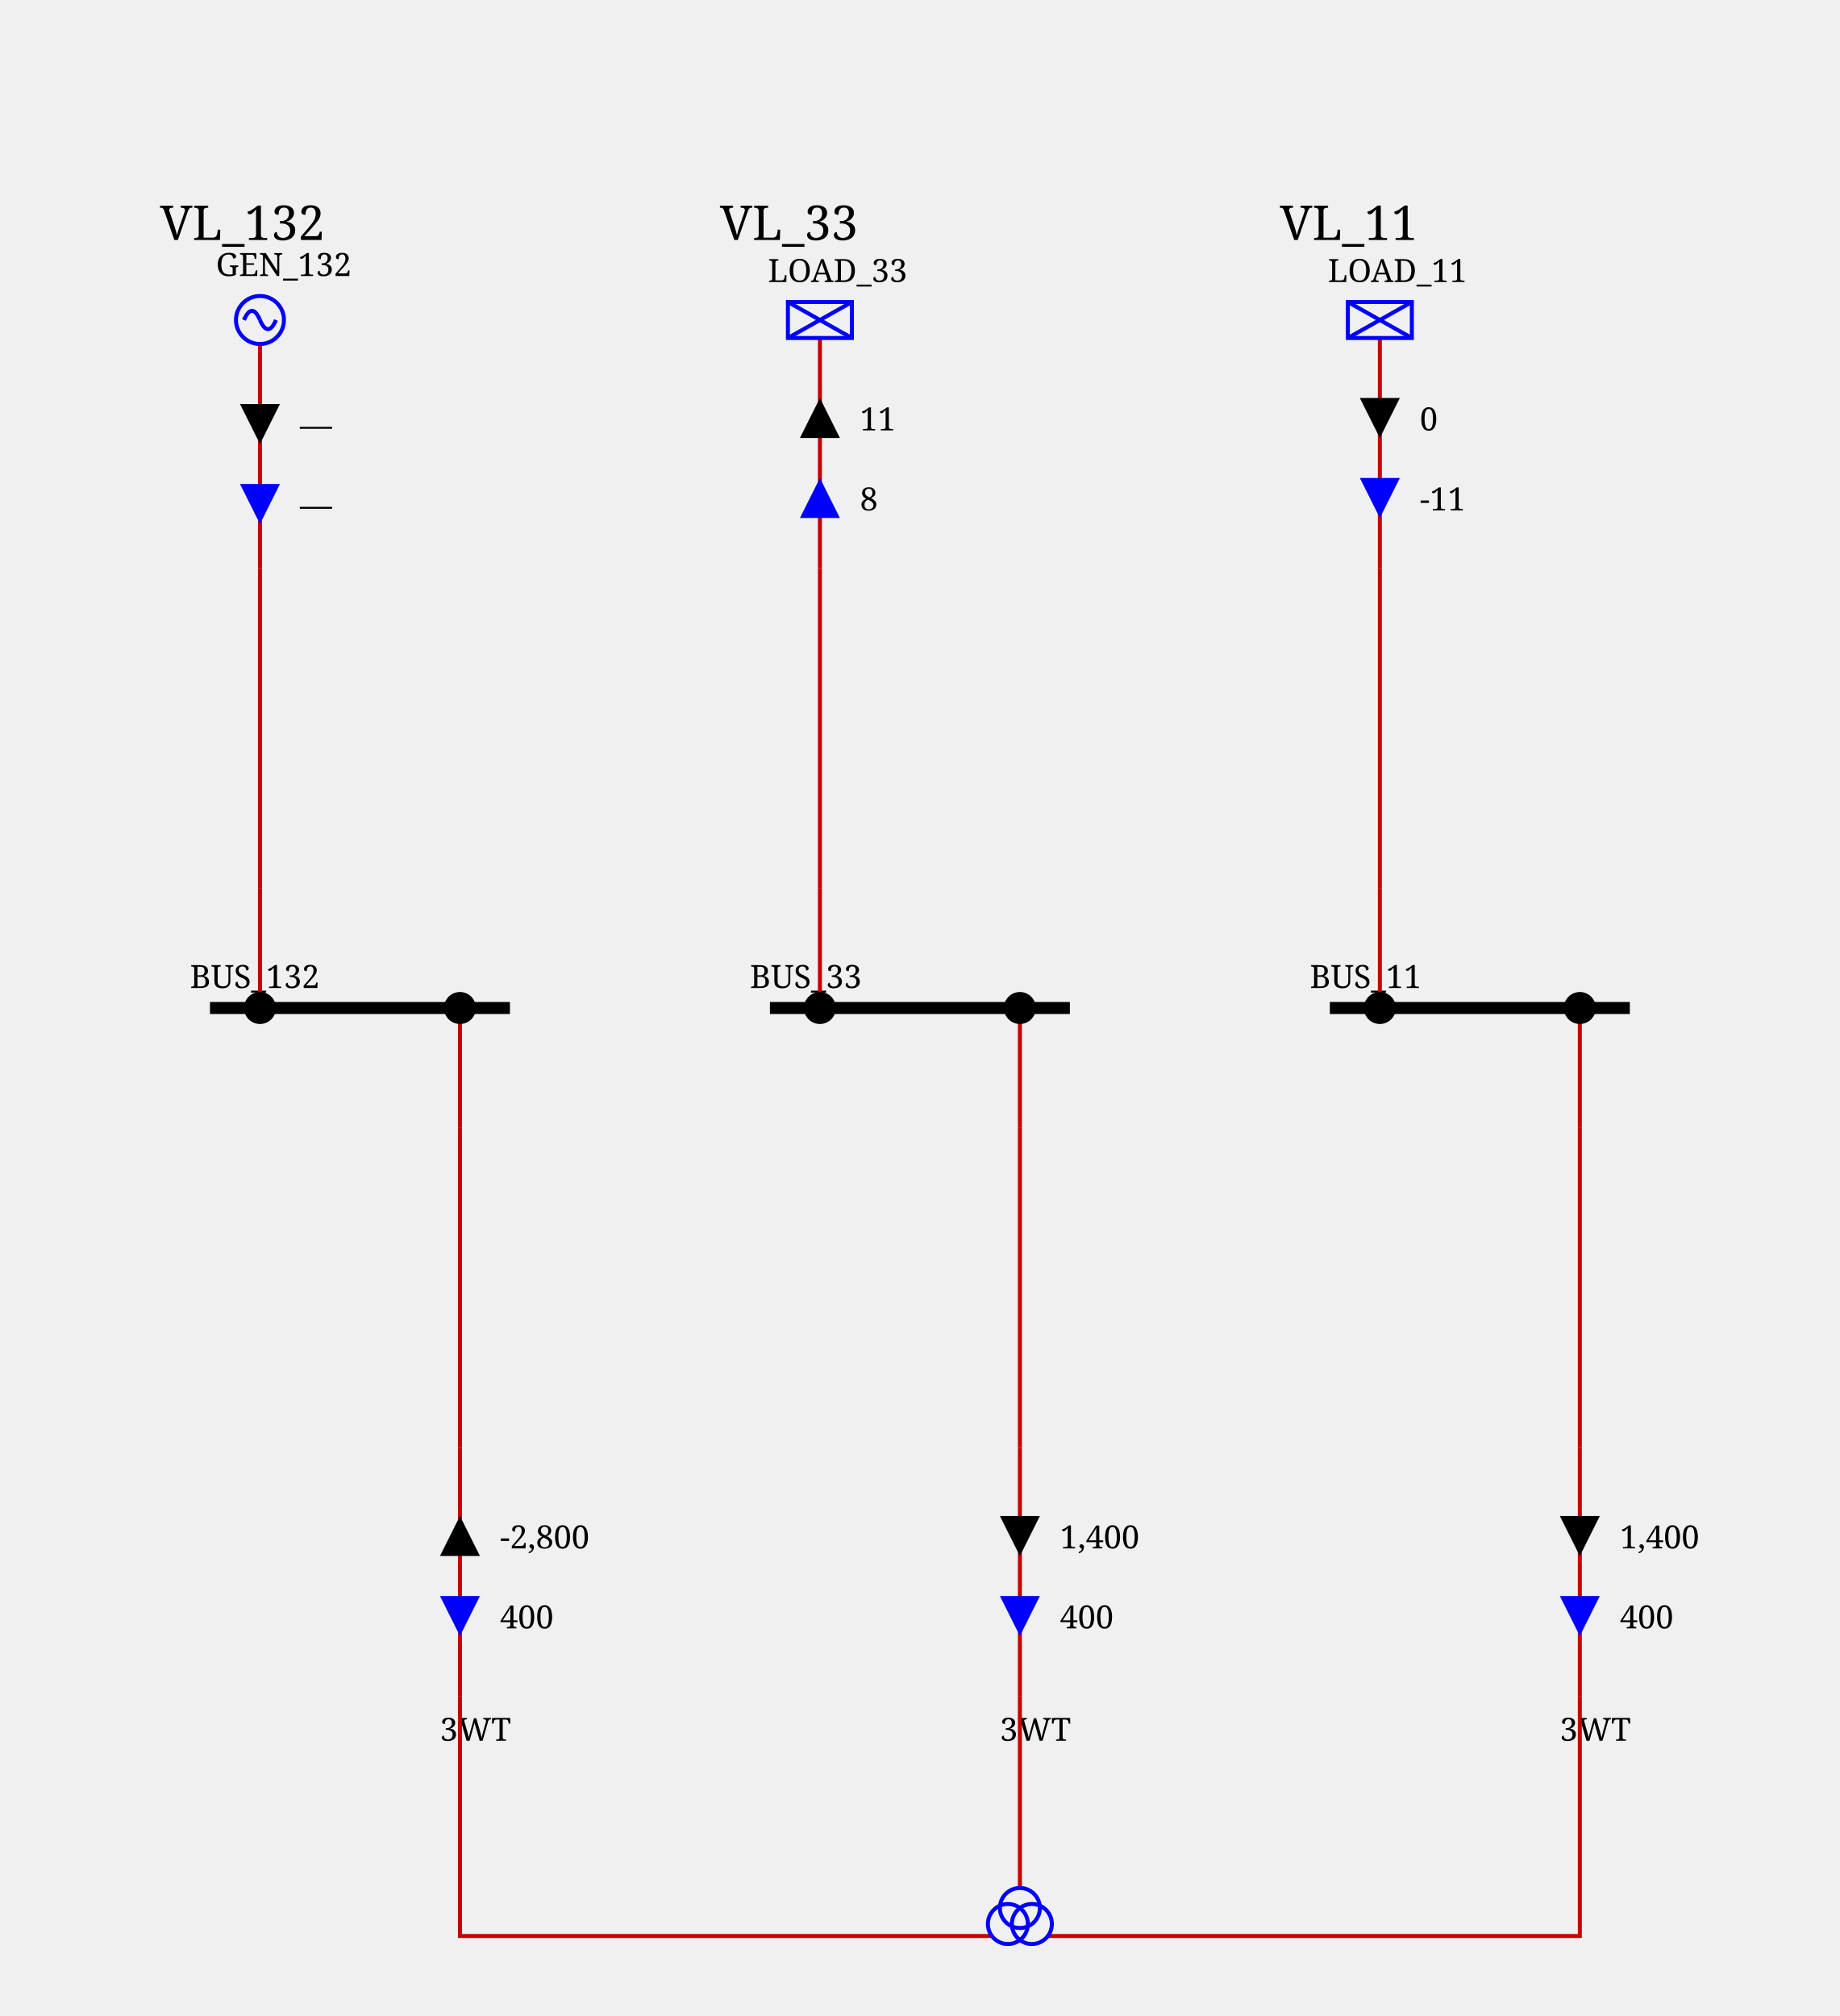
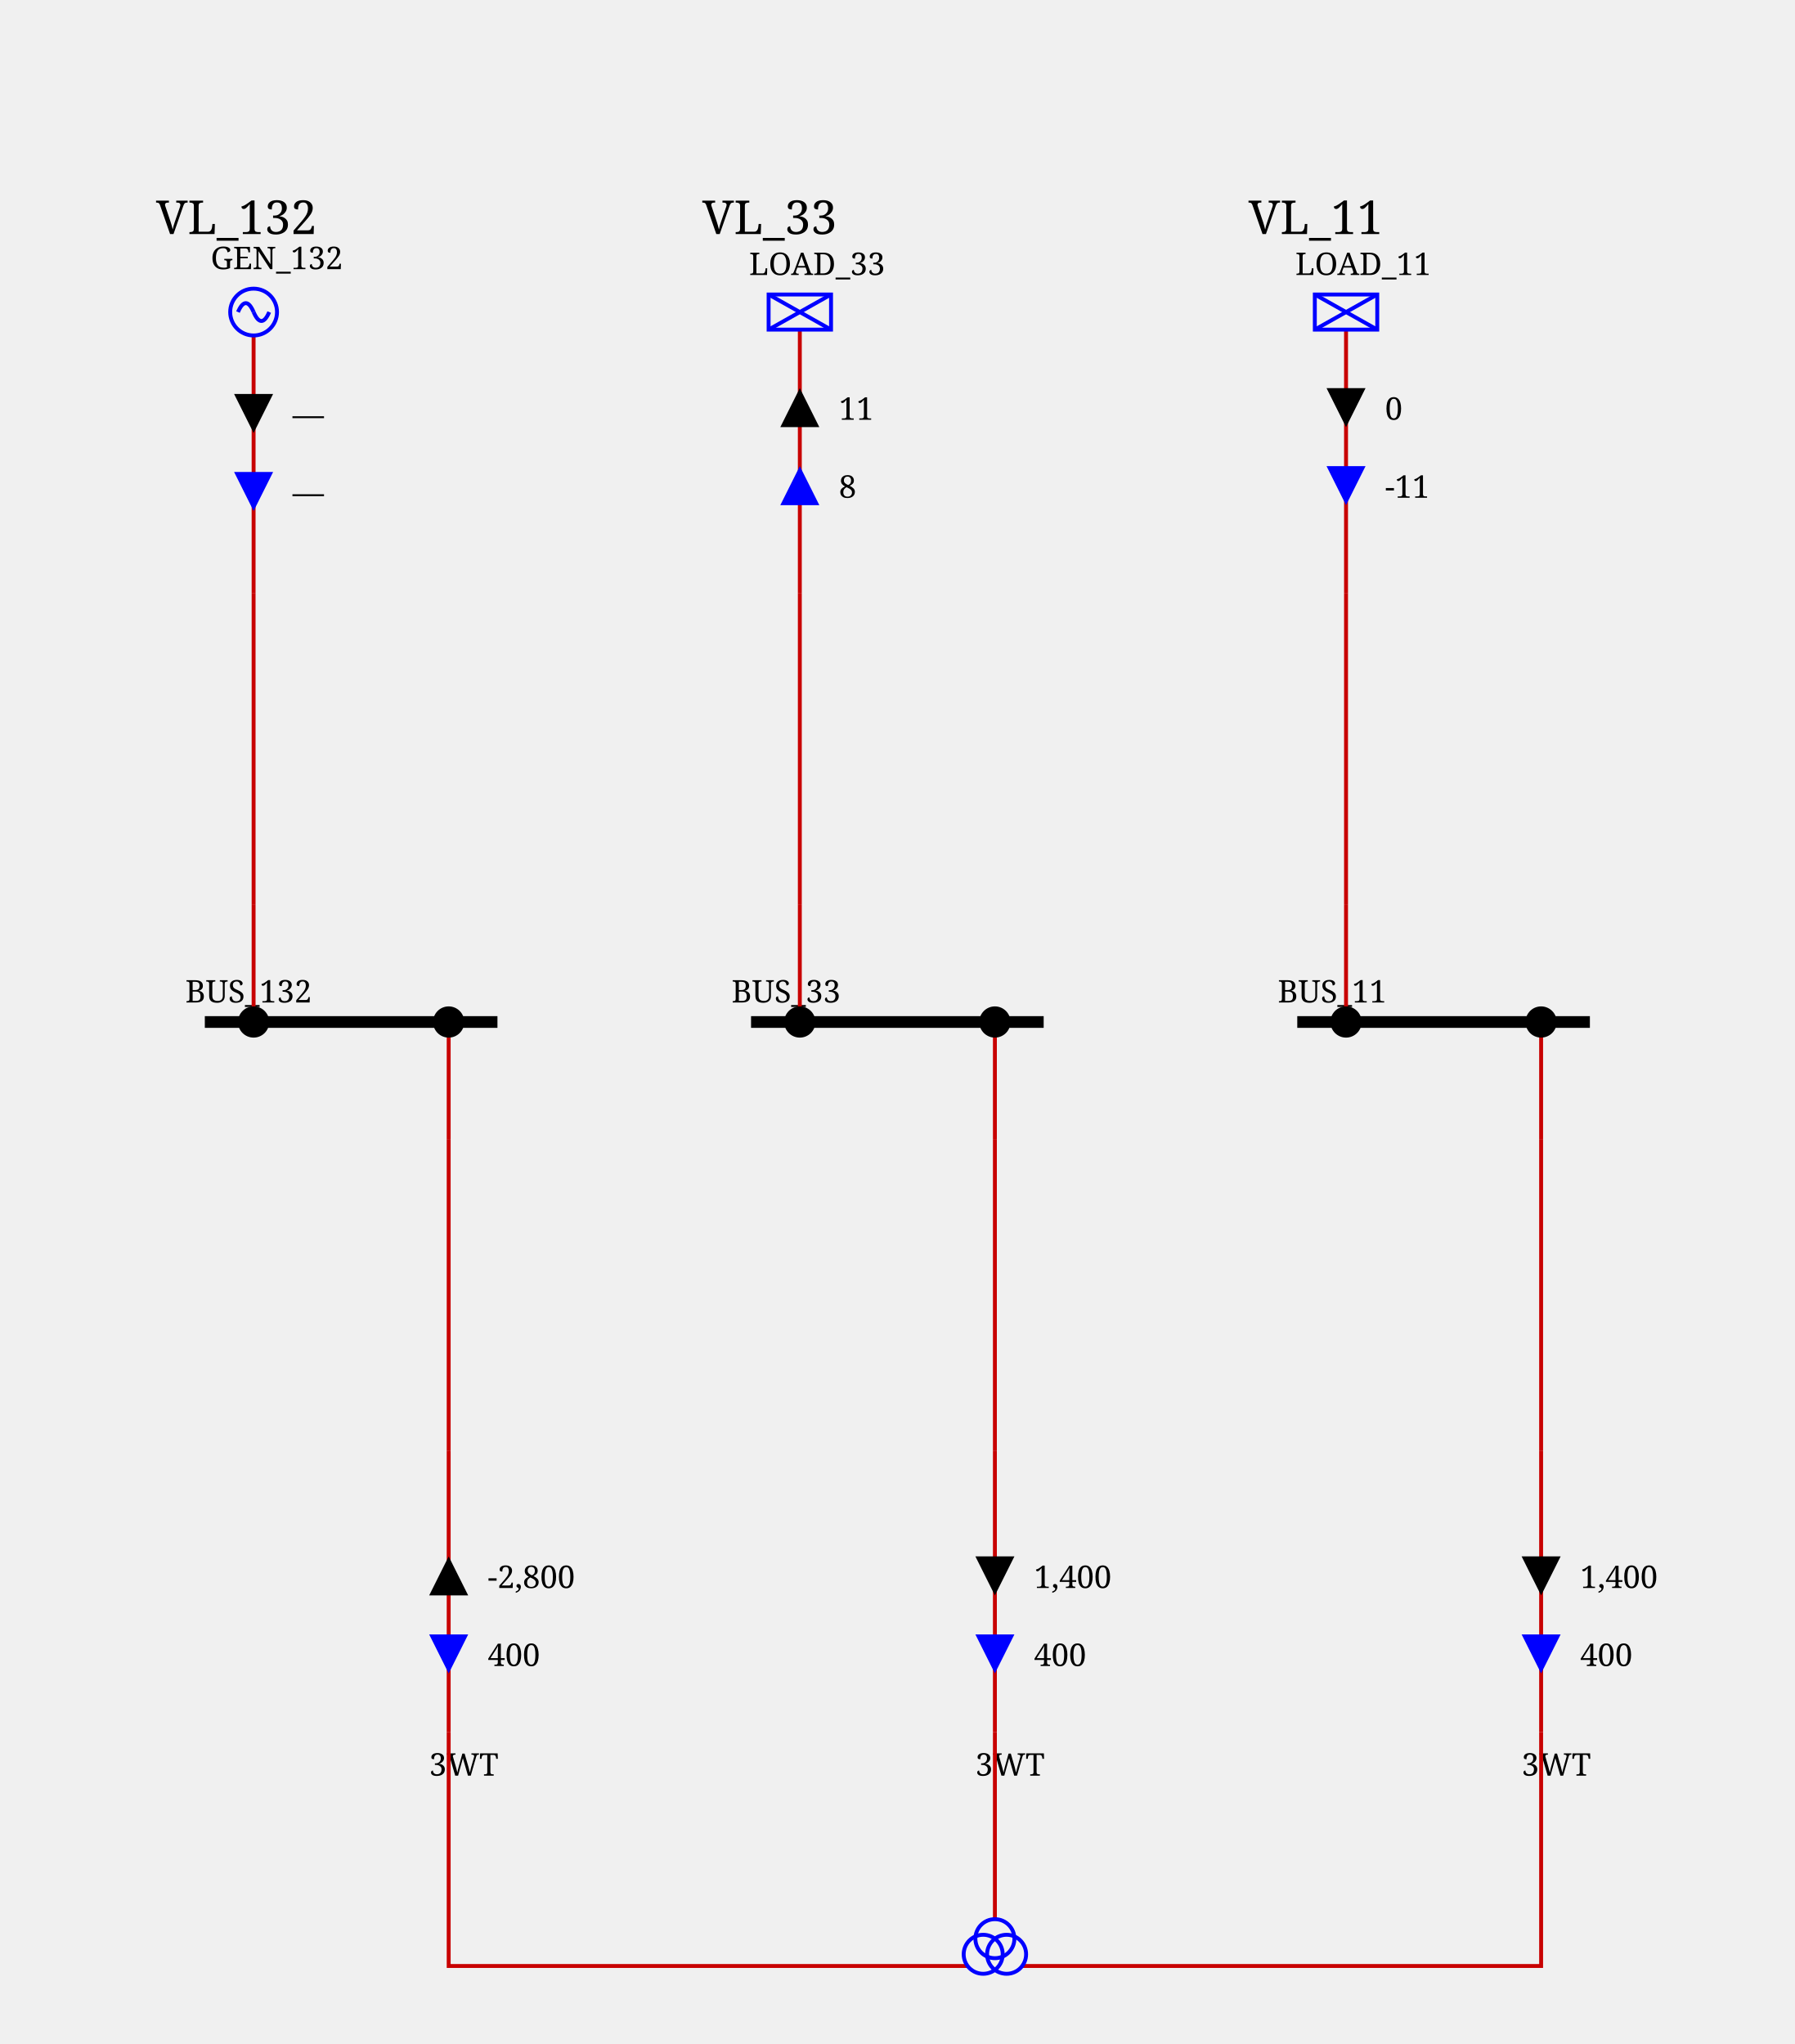
- <svg xmlns="http://www.w3.org/2000/svg" height="504.0" viewBox="0 0 460.0 504.0" width="460.0">
+ <svg xmlns="http://www.w3.org/2000/svg" height="524.0" viewBox="0 0 460.0 524.0" width="460.0">
  <style>/* ----------------------------------------------------------------------- */
/* File: tautologies.css ------------------------------------------------- */
.sld-out .sld-arrow-in {visibility: hidden}
.sld-in .sld-arrow-out {visibility: hidden}
.sld-closed .sld-sw-open {visibility: hidden}
.sld-open .sld-sw-closed {visibility: hidden}
.sld-hidden-node {visibility: hidden}
.sld-top-feeder .sld-label {dominant-baseline: auto}
.sld-bottom-feeder .sld-label {dominant-baseline: hanging}
.sld-active-power .sld-label {dominant-baseline: mathematical}
.sld-reactive-power .sld-label {dominant-baseline: mathematical}
.sld-current .sld-label {dominant-baseline: mathematical}
+ .sld-percentage-permanent-limit .sld-label {dominant-baseline: mathematical}
/* ----------------------------------------------------------------------- */
/* File: topologicalBaseVoltages.css ------------------------------------- */
.sld-disconnected {--sld-vl-color: #808080}
.sld-vl300to500.sld-bus-0 {--sld-vl-color: #FF0000}
.sld-vl300to500.sld-bus-1 {--sld-vl-color: #7F6C00}
.sld-vl300to500.sld-bus-2 {--sld-vl-color: #F6B2FF}
.sld-vl300to500.sld-bus-3 {--sld-vl-color: #996700}
.sld-vl300to500.sld-bus-4 {--sld-vl-color: #FF85EB}
.sld-vl300to500.sld-bus-5 {--sld-vl-color: #B25B00}
.sld-vl300to500.sld-bus-6 {--sld-vl-color: #FF59B5}
.sld-vl300to500.sld-bus-7 {--sld-vl-color: #CC4400}
.sld-vl300to500.sld-bus-8 {--sld-vl-color: #FF2C67}
.sld-vl300to500.sld-bus-9 {--sld-vl-color: #E52600}
.sld-vl180to300.sld-bus-0 {--sld-vl-color: #218B21}
.sld-vl180to300.sld-bus-1 {--sld-vl-color: #0D4940}
.sld-vl180to300.sld-bus-2 {--sld-vl-color: #DFDAB9}
.sld-vl180to300.sld-bus-3 {--sld-vl-color: #105640}
.sld-vl180to300.sld-bus-4 {--sld-vl-color: #C2CB92}
.sld-vl180to300.sld-bus-5 {--sld-vl-color: #14643C}
.sld-vl180to300.sld-bus-6 {--sld-vl-color: #95B66B}
.sld-vl180to300.sld-bus-7 {--sld-vl-color: #187036}
.sld-vl180to300.sld-bus-8 {--sld-vl-color: #5FA046}
.sld-vl180to300.sld-bus-9 {--sld-vl-color: #1C7E2D}
.sld-vl120to180.sld-bus-0 {--sld-vl-color: #00AFAE}
.sld-vl120to180.sld-bus-1 {--sld-vl-color: #000D58}
.sld-vl120to180.sld-bus-2 {--sld-vl-color: #B8E7B2}
.sld-vl120to180.sld-bus-3 {--sld-vl-color: #002169}
.sld-vl120to180.sld-bus-4 {--sld-vl-color: #85D993}
.sld-vl120to180.sld-bus-5 {--sld-vl-color: #003C7B}
.sld-vl120to180.sld-bus-6 {--sld-vl-color: #59CB8B}
.sld-vl120to180.sld-bus-7 {--sld-vl-color: #005C8C}
.sld-vl120to180.sld-bus-8 {--sld-vl-color: #2CBD94}
.sld-vl120to180.sld-bus-9 {--sld-vl-color: #00839E}
.sld-vl70to120.sld-bus-0 {--sld-vl-color: #CC5500}
.sld-vl70to120.sld-bus-1 {--sld-vl-color: #4A6600}
.sld-vl70to120.sld-bus-2 {--sld-vl-color: #EFB2DD}
.sld-vl70to120.sld-bus-3 {--sld-vl-color: #6E7A00}
.sld-vl70to120.sld-bus-4 {--sld-vl-color: #E685AE}
.sld-vl70to120.sld-bus-5 {--sld-vl-color: #8E8400}
.sld-vl70to120.sld-bus-6 {--sld-vl-color: #DD596B}
.sld-vl70to120.sld-bus-7 {--sld-vl-color: #A37B00}
.sld-vl70to120.sld-bus-8 {--sld-vl-color: #D4432C}
.sld-vl70to120.sld-bus-9 {--sld-vl-color: #B76B00}
.sld-vl50to70.sld-bus-0 {--sld-vl-color: #A020EF}
.sld-vl50to70.sld-bus-1 {--sld-vl-color: #7F0848}
.sld-vl50to70.sld-bus-2 {--sld-vl-color: #B7DBFE}
.sld-vl50to70.sld-bus-3 {--sld-vl-color: #960C6D}
.sld-vl50to70.sld-bus-4 {--sld-vl-color: #8DA6FE}
.sld-vl50to70.sld-bus-5 {--sld-vl-color: #AD109A}
.sld-vl50to70.sld-bus-6 {--sld-vl-color: #6F66FB}
.sld-vl50to70.sld-bus-7 {--sld-vl-color: #BC14C4}
.sld-vl50to70.sld-bus-8 {--sld-vl-color: #7F42F6}
.sld-vl50to70.sld-bus-9 {--sld-vl-color: #B11AD9}
.sld-vl30to50.sld-bus-0 {--sld-vl-color: #FF8290}
.sld-vl30to50.sld-bus-1 {--sld-vl-color: #7F6F41}
.sld-vl30to50.sld-bus-2 {--sld-vl-color: #F6D9FF}
.sld-vl30to50.sld-bus-3 {--sld-vl-color: #99784E}
.sld-vl30to50.sld-bus-4 {--sld-vl-color: #FFC3FB}
.sld-vl30to50.sld-bus-5 {--sld-vl-color: #B27D5B}
.sld-vl30to50.sld-bus-6 {--sld-vl-color: #FFADE3}
.sld-vl30to50.sld-bus-7 {--sld-vl-color: #CC7E68}
.sld-vl30to50.sld-bus-8 {--sld-vl-color: #FF97BF}
.sld-vl30to50.sld-bus-9 {--sld-vl-color: #E57B75}
.sld-vl0to30.sld-bus-0 {--sld-vl-color: #AAAE27}
.sld-vl0to30.sld-bus-1 {--sld-vl-color: #195B0F}
.sld-vl0to30.sld-bus-2 {--sld-vl-color: #EABABE}
.sld-vl0to30.sld-bus-3 {--sld-vl-color: #2D6C13}
.sld-vl0to30.sld-bus-4 {--sld-vl-color: #DDA193}
.sld-vl0to30.sld-bus-5 {--sld-vl-color: #477D17}
.sld-vl0to30.sld-bus-6 {--sld-vl-color: #CE9A6E}
.sld-vl0to30.sld-bus-7 {--sld-vl-color: #648D1C}
.sld-vl0to30.sld-bus-8 {--sld-vl-color: #BEA04A}
.sld-vl0to30.sld-bus-9 {--sld-vl-color: #869D22}
/* ----------------------------------------------------------------------- */
/* File : highlightLineStates.css ---------------------------------------- */
.sld-wire.sld-feeder-disconnected {stroke: black}
.sld-wire.sld-feeder-connected-disconnected {stroke-dasharray: 3,3}
.sld-wire.sld-feeder-disconnected-connected {stroke: black; stroke-dasharray: 3,3}
.sld-busbar-section.sld-bus-disconnected {stroke-dasharray: 3,3}
/* ----------------------------------------------------------------------- */
/* File : components.css ------------------------------------------------- */
/* Stroke black */
.sld-disconnector {stroke-width: 3; stroke: black; fill: none}
/* Stroke blue */
.sld-breaker {stroke-width: 2; stroke: blue; fill:white}
.sld-load-break-switch {stroke: blue; fill: white}
/* Stroke --sld-vl-color with fallback black */
.sld-bus-connection {fill: var(--sld-vl-color, black)}
.sld-cell-shape-flat .sld-bus-connection {visibility: hidden}
.sld-busbar-section {stroke: var(--sld-vl-color, black); stroke-width: 3; fill: none}
/* Stroke --sld-vl-color with fallback red */
.sld-wire {stroke: var(--sld-vl-color, #c80000); fill: none}
.sld-wire.sld-dangling-line {stroke-width: 2px}
.sld-wire.sld-tie-line {stroke-width: 2px}
/* Stroke --sld-vl-color with fallback blue */
.sld-load {stroke: var(--sld-vl-color, blue); fill: none}
.sld-battery {stroke: var(--sld-vl-color, blue); fill: none}
.sld-generator {stroke: var(--sld-vl-color, blue); fill: none}
.sld-two-wt {stroke: var(--sld-vl-color, blue); fill: none}
.sld-three-wt {stroke: var(--sld-vl-color, blue); fill: none}
.sld-winding {stroke: var(--sld-vl-color, blue); fill: none}
.sld-capacitor {stroke: var(--sld-vl-color, blue); fill: none}
.sld-inductor {stroke: var(--sld-vl-color, blue); fill: none}
.sld-pst {stroke: var(--sld-vl-color, blue); fill: none}
.sld-pst-arrow {stroke: black; fill: none}
.sld-svc {stroke: var(--sld-vl-color, blue); fill: none}
.sld-vsc {stroke: var(--sld-vl-color, blue); font-size: 7.43px; fill: none}
.sld-lcc {stroke: var(--sld-vl-color, blue); font-size: 7.43px; fill: none}
.sld-ground {stroke: var(--sld-vl-color, blue); fill: none}
/* Stroke none &amp; fill: --sld-vl-color */
.sld-node-infos {stroke: none; fill: var(--sld-vl-color, black)}
/* Stroke none &amp; fill: black */
.sld-node {stroke: none; fill: black}
.sld-flash {stroke: none; fill: black}
.sld-lock {stroke: none; fill: black}
.sld-unknown {stroke: none; fill: black}
/* Fonts */
.sld-label {stroke: none; fill: black; font: 8px serif}
.sld-bus-legend-info {font: 10px serif}
.sld-graph-label {font: 12px serif}
/* Specific */
.sld-grid {stroke: #003700; stroke-dasharray: 1,10}
.sld-feeder-info.sld-active-power {fill:black}
.sld-feeder-info.sld-reactive-power {fill:blue}
.sld-feeder-info.sld-current {fill:purple}
.sld-frame {fill: var(--sld-background-color, transparent)}
/* Stroke maroon for fictitious switch */
.sld-breaker.sld-fictitious {stroke: maroon}
.sld-disconnector.sld-fictitious {stroke: maroon}
.sld-load-break-switch.sld-fictitious {stroke: maroon}
.sld-busbar-section.sld-fictitious {stroke: var(--sld-vl-color, #c80000); stroke-width: 1}
/* ground disconnector specific */
.sld-ground-disconnection-attach {stroke: var(--sld-vl-color, #c80000); fill: none}
.sld-open .sld-ground-disconnection-ground {stroke: black; fill: none}
.sld-closed .sld-ground-disconnection-ground {stroke: var(--sld-vl-color, #c80000); fill: none}
.sld-ground-disconnection .sld-sw-open {stroke: black; fill: none}
.sld-ground-disconnection .sld-sw-closed {stroke: black; fill: none}
</style>
  <rect class="sld-frame" height="100%" width="100%" />
  <g>
    <g class="sld-voltage-level" id="idVL_95_132">
      <g id="idLABEL_95_VL_95_VL_95_132">
        <text class="sld-graph-label" x="40.0" y="60.0">VL_132</text>
      </g>
-       <g class="sld-busbar-section sld-vl120to180 sld-bus-0" id="idBUS_95_132" transform="translate(52.5,252.0)">
+       <g class="sld-busbar-section sld-vl120to180 sld-bus-0" id="idBUS_95_132" transform="translate(52.5,262.0)">
        <line x1="0" x2="75.0" y1="0" y2="0" />
        <text class="sld-label" id="idBUS_95_132_95_NW_95_LABEL" x="-5.0" y="-5.0">BUS_132</text>
      </g>
      <g class="sld-extern-cell sld-cell-direction-top" id="idEXTERN_32_0">
        <g class="sld-wire sld-vl120to180 sld-bus-0" id="_95_VL_95_132_95_BUSCO_95_BUS_95_132_95_GEN_95_132_95_INTERNAL_95_VL_95_132_95_BUSCO_95_BUS_95_132_95_GEN_95_132_45_GEN_95_132">
-           <polyline points="65.0,252.0,65.0,222.0" />
+           <polyline points="65.0,262.0,65.0,232.0" />
        </g>
        <g class="sld-wire sld-vl120to180 sld-bus-0" id="_95_VL_95_132_95_INTERNAL_95_VL_95_132_95_BUSCO_95_BUS_95_132_95_GEN_95_132_45_GEN_95_132_95_INTERNAL_95_VL_95_132_95_GEN_95_132">
-           <polyline points="65.0,222.0,65.0,142.0" />
+           <polyline points="65.0,232.0,65.0,152.0" />
        </g>
        <g class="sld-wire sld-vl120to180 sld-bus-0" id="_95_VL_95_132_95_INTERNAL_95_VL_95_132_95_GEN_95_132_95_GEN_95_132">
-           <polyline points="65.0,142.0,65.0,86.0" />
+           <polyline points="65.0,152.0,65.0,86.0" />
        </g>
        <g class="sld-feeder-info sld-in sld-active-power" id="idGEN_95_132_95_ARROW_95_ACTIVE" transform="translate(60.0,101.0)">
          <polygon class="sld-arrow-out" points="5,0 10,10 0,10" />
          <polygon class="sld-arrow-in" points="0,0 10,0 5,10" />
          <text class="sld-label" x="15.0" y="5.0">—</text>
        </g>
        <g class="sld-feeder-info sld-in sld-reactive-power" id="idGEN_95_132_95_ARROW_95_REACTIVE" transform="translate(60.0,121.0)">
          <polygon class="sld-arrow-out" points="5,0 10,10 0,10" />
          <polygon class="sld-arrow-in" points="0,0 10,0 5,10" />
          <text class="sld-label" x="15.0" y="5.0">—</text>
        </g>
-         <g class="sld-bus-connection sld-fictitious sld-vl120to180 sld-bus-0" id="idBUSCO_95_BUS_95_132_95_GEN_95_132" transform="translate(61.0,248.0)">
-           <circle cx="4" cy="4" r="4" />
-         </g>
-         <g class="sld-node sld-hidden-node sld-fictitious sld-vl120to180 sld-bus-0" id="idINTERNAL_95_VL_95_132_95_BUSCO_95_BUS_95_132_95_GEN_95_132_45_GEN_95_132" transform="translate(61.0,218.0)">
-           <circle cx="4" cy="4" r="4" />
-         </g>
-         <g class="sld-node sld-hidden-node sld-fictitious sld-vl120to180 sld-bus-0" id="idINTERNAL_95_VL_95_132_95_GEN_95_132" transform="translate(61.0,138.0)">
+         <g class="sld-bus-connection sld-fictitious sld-vl120to180 sld-bus-0" id="idBUSCO_95_BUS_95_132_95_GEN_95_132" transform="translate(61.0,258.0)">
+           <circle cx="4" cy="4" r="4" />
+         </g>
+         <g class="sld-node sld-hidden-node sld-fictitious sld-vl120to180 sld-bus-0" id="idINTERNAL_95_VL_95_132_95_BUSCO_95_BUS_95_132_95_GEN_95_132_45_GEN_95_132" transform="translate(61.0,228.0)">
+           <circle cx="4" cy="4" r="4" />
+         </g>
+         <g class="sld-node sld-hidden-node sld-fictitious sld-vl120to180 sld-bus-0" id="idINTERNAL_95_VL_95_132_95_GEN_95_132" transform="translate(61.0,148.0)">
          <circle cx="4" cy="4" r="4" />
        </g>
        <g class="sld-generator sld-top-feeder sld-vl120to180 sld-bus-0" id="idGEN_95_132" transform="translate(59.0,74.0)">
          <circle cx="6" cy="6" r="6" />
          <path d="M6,6 A 6 40 0 0 0 2,6" />
          <path d="M6,6 A 6 40 0 0 0 10,6" />
          <text class="sld-label" id="idGEN_95_132_95_N_95_LABEL" x="-5.0" y="-5.0">GEN_132</text>
        </g>
      </g>
      <g class="sld-extern-cell sld-cell-direction-bottom" id="idEXTERN_32_1">
        <g class="sld-wire sld-vl120to180 sld-bus-0" id="_95_VL_95_132_95_BUSCO_95_BUS_95_132_95_3WT_95_ONE_95_INTERNAL_95_VL_95_132_95_BUSCO_95_BUS_95_132_95_3WT_95_ONE_45_3WT_95_ONE">
-           <polyline points="115.0,252.0,115.0,282.0" />
+           <polyline points="115.0,262.0,115.0,292.0" />
        </g>
        <g class="sld-wire sld-vl120to180 sld-bus-0" id="_95_VL_95_132_95_INTERNAL_95_VL_95_132_95_BUSCO_95_BUS_95_132_95_3WT_95_ONE_45_3WT_95_ONE_95_INTERNAL_95_VL_95_132_95_3WT_95_ONE">
-           <polyline points="115.0,282.0,115.0,362.0" />
+           <polyline points="115.0,292.0,115.0,372.0" />
        </g>
        <g class="sld-wire sld-vl120to180 sld-bus-0" id="_95_VL_95_132_95_INTERNAL_95_VL_95_132_95_3WT_95_ONE_95_3WT_95_ONE">
-           <polyline points="115.0,362.0,115.0,424.0" />
-         </g>
-         <g class="sld-feeder-info sld-out sld-reactive-power" id="id3WT_95_ONE_95_ARROW_95_REACTIVE" transform="translate(110.0,399.0)">
+           <polyline points="115.0,372.0,115.0,444.0" />
+         </g>
+         <g class="sld-feeder-info sld-out sld-reactive-power" id="id3WT_95_ONE_95_ARROW_95_REACTIVE" transform="translate(110.0,419.0)">
          <polygon class="sld-arrow-out" points="5,0 10,10 0,10" transform="rotate(180.0,5.0,5.0)" />
          <polygon class="sld-arrow-in" points="0,0 10,0 5,10" transform="rotate(180.0,5.0,5.0)" />
          <text class="sld-label" x="15.0" y="5.0">400</text>
        </g>
-         <g class="sld-feeder-info sld-in sld-active-power" id="id3WT_95_ONE_95_ARROW_95_ACTIVE" transform="translate(110.0,379.0)">
+         <g class="sld-feeder-info sld-in sld-active-power" id="id3WT_95_ONE_95_ARROW_95_ACTIVE" transform="translate(110.0,399.0)">
          <polygon class="sld-arrow-out" points="5,0 10,10 0,10" transform="rotate(180.0,5.0,5.0)" />
          <polygon class="sld-arrow-in" points="0,0 10,0 5,10" transform="rotate(180.0,5.0,5.0)" />
          <text class="sld-label" x="15.0" y="5.0">-2,800</text>
        </g>
-         <g class="sld-bus-connection sld-fictitious sld-vl120to180 sld-bus-0" id="idBUSCO_95_BUS_95_132_95_3WT_95_ONE" transform="translate(111.0,248.0)">
-           <circle cx="4" cy="4" r="4" />
-         </g>
-         <g class="sld-node sld-hidden-node sld-fictitious sld-vl120to180 sld-bus-0" id="idINTERNAL_95_VL_95_132_95_BUSCO_95_BUS_95_132_95_3WT_95_ONE_45_3WT_95_ONE" transform="translate(111.0,278.0)">
-           <circle cx="4" cy="4" r="4" />
-         </g>
-         <g class="sld-node sld-hidden-node sld-fictitious sld-vl120to180 sld-bus-0" id="idINTERNAL_95_VL_95_132_95_3WT_95_ONE" transform="translate(111.0,358.0)">
-           <circle cx="4" cy="4" r="4" />
-         </g>
-         <g class="sld-bottom-feeder sld-vl120to180 sld-bus-0" id="id3WT_95_ONE" transform="translate(115.0,424.0)">
+         <g class="sld-bus-connection sld-fictitious sld-vl120to180 sld-bus-0" id="idBUSCO_95_BUS_95_132_95_3WT_95_ONE" transform="translate(111.0,258.0)">
+           <circle cx="4" cy="4" r="4" />
+         </g>
+         <g class="sld-node sld-hidden-node sld-fictitious sld-vl120to180 sld-bus-0" id="idINTERNAL_95_VL_95_132_95_BUSCO_95_BUS_95_132_95_3WT_95_ONE_45_3WT_95_ONE" transform="translate(111.0,288.0)">
+           <circle cx="4" cy="4" r="4" />
+         </g>
+         <g class="sld-node sld-hidden-node sld-fictitious sld-vl120to180 sld-bus-0" id="idINTERNAL_95_VL_95_132_95_3WT_95_ONE" transform="translate(111.0,368.0)">
+           <circle cx="4" cy="4" r="4" />
+         </g>
+         <g class="sld-bottom-feeder sld-vl120to180 sld-bus-0" id="id3WT_95_ONE" transform="translate(115.0,444.0)">
          <text class="sld-label" id="id3WT_95_ONE_95_S_95_LABEL" x="-5.0" y="5.0">3WT</text>
        </g>
      </g>
    </g>
    <g class="sld-voltage-level" id="idVL_95_33">
      <g id="idLABEL_95_VL_95_VL_95_33">
        <text class="sld-graph-label" x="180.0" y="60.0">VL_33</text>
      </g>
-       <g class="sld-busbar-section sld-vl30to50 sld-bus-0" id="idBUS_95_33" transform="translate(192.5,252.0)">
+       <g class="sld-busbar-section sld-vl30to50 sld-bus-0" id="idBUS_95_33" transform="translate(192.5,262.0)">
        <line x1="0" x2="75.0" y1="0" y2="0" />
        <text class="sld-label" id="idBUS_95_33_95_NW_95_LABEL" x="-5.0" y="-5.0">BUS_33</text>
      </g>
      <g class="sld-extern-cell sld-cell-direction-top" id="idEXTERN_32_0">
        <g class="sld-wire sld-vl30to50 sld-bus-0" id="_95_VL_95_33_95_BUSCO_95_BUS_95_33_95_LOAD_95_33_95_INTERNAL_95_VL_95_33_95_BUSCO_95_BUS_95_33_95_LOAD_95_33_45_LOAD_95_33">
-           <polyline points="205.0,252.0,205.0,222.0" />
+           <polyline points="205.0,262.0,205.0,232.0" />
        </g>
        <g class="sld-wire sld-vl30to50 sld-bus-0" id="_95_VL_95_33_95_INTERNAL_95_VL_95_33_95_BUSCO_95_BUS_95_33_95_LOAD_95_33_45_LOAD_95_33_95_INTERNAL_95_VL_95_33_95_LOAD_95_33">
-           <polyline points="205.0,222.0,205.0,142.0" />
+           <polyline points="205.0,232.0,205.0,152.0" />
        </g>
        <g class="sld-wire sld-vl30to50 sld-bus-0" id="_95_VL_95_33_95_INTERNAL_95_VL_95_33_95_LOAD_95_33_95_LOAD_95_33">
-           <polyline points="205.0,142.0,205.0,84.5" />
+           <polyline points="205.0,152.0,205.0,84.5" />
        </g>
        <g class="sld-feeder-info sld-out sld-active-power" id="idLOAD_95_33_95_ARROW_95_ACTIVE" transform="translate(200.0,99.5)">
          <polygon class="sld-arrow-out" points="5,0 10,10 0,10" />
          <polygon class="sld-arrow-in" points="0,0 10,0 5,10" />
          <text class="sld-label" x="15.0" y="5.0">11</text>
        </g>
        <g class="sld-feeder-info sld-out sld-reactive-power" id="idLOAD_95_33_95_ARROW_95_REACTIVE" transform="translate(200.0,119.5)">
          <polygon class="sld-arrow-out" points="5,0 10,10 0,10" />
          <polygon class="sld-arrow-in" points="0,0 10,0 5,10" />
          <text class="sld-label" x="15.0" y="5.0">8</text>
        </g>
-         <g class="sld-bus-connection sld-fictitious sld-vl30to50 sld-bus-0" id="idBUSCO_95_BUS_95_33_95_LOAD_95_33" transform="translate(201.0,248.0)">
-           <circle cx="4" cy="4" r="4" />
-         </g>
-         <g class="sld-node sld-hidden-node sld-fictitious sld-vl30to50 sld-bus-0" id="idINTERNAL_95_VL_95_33_95_BUSCO_95_BUS_95_33_95_LOAD_95_33_45_LOAD_95_33" transform="translate(201.0,218.0)">
-           <circle cx="4" cy="4" r="4" />
-         </g>
-         <g class="sld-node sld-hidden-node sld-fictitious sld-vl30to50 sld-bus-0" id="idINTERNAL_95_VL_95_33_95_LOAD_95_33" transform="translate(201.0,138.0)">
+         <g class="sld-bus-connection sld-fictitious sld-vl30to50 sld-bus-0" id="idBUSCO_95_BUS_95_33_95_LOAD_95_33" transform="translate(201.0,258.0)">
+           <circle cx="4" cy="4" r="4" />
+         </g>
+         <g class="sld-node sld-hidden-node sld-fictitious sld-vl30to50 sld-bus-0" id="idINTERNAL_95_VL_95_33_95_BUSCO_95_BUS_95_33_95_LOAD_95_33_45_LOAD_95_33" transform="translate(201.0,228.0)">
+           <circle cx="4" cy="4" r="4" />
+         </g>
+         <g class="sld-node sld-hidden-node sld-fictitious sld-vl30to50 sld-bus-0" id="idINTERNAL_95_VL_95_33_95_LOAD_95_33" transform="translate(201.0,148.0)">
          <circle cx="4" cy="4" r="4" />
        </g>
        <g class="sld-load sld-top-feeder sld-vl30to50 sld-bus-0" id="idLOAD_95_33" transform="translate(197.0,75.5)">
          <rect height="9" width="16" />
          <line x1="0" x2="16" y1="0" y2="9" />
          <line x1="16" x2="0" y1="0" y2="9" />
          <text class="sld-label" id="idLOAD_95_33_95_N_95_LABEL" x="-5.0" y="-5.0">LOAD_33</text>
        </g>
      </g>
      <g class="sld-extern-cell sld-cell-direction-bottom" id="idEXTERN_32_1">
        <g class="sld-wire sld-vl30to50 sld-bus-0" id="_95_VL_95_33_95_BUSCO_95_BUS_95_33_95_3WT_95_TWO_95_INTERNAL_95_VL_95_33_95_BUSCO_95_BUS_95_33_95_3WT_95_TWO_45_3WT_95_TWO">
-           <polyline points="255.0,252.0,255.0,282.0" />
+           <polyline points="255.0,262.0,255.0,292.0" />
        </g>
        <g class="sld-wire sld-vl30to50 sld-bus-0" id="_95_VL_95_33_95_INTERNAL_95_VL_95_33_95_BUSCO_95_BUS_95_33_95_3WT_95_TWO_45_3WT_95_TWO_95_INTERNAL_95_VL_95_33_95_3WT_95_TWO">
-           <polyline points="255.0,282.0,255.0,362.0" />
+           <polyline points="255.0,292.0,255.0,372.0" />
        </g>
        <g class="sld-wire sld-vl30to50 sld-bus-0" id="_95_VL_95_33_95_INTERNAL_95_VL_95_33_95_3WT_95_TWO_95_3WT_95_TWO">
-           <polyline points="255.0,362.0,255.0,424.0" />
-         </g>
-         <g class="sld-feeder-info sld-out sld-reactive-power" id="id3WT_95_TWO_95_ARROW_95_REACTIVE" transform="translate(250.0,399.0)">
+           <polyline points="255.0,372.0,255.0,444.0" />
+         </g>
+         <g class="sld-feeder-info sld-out sld-reactive-power" id="id3WT_95_TWO_95_ARROW_95_REACTIVE" transform="translate(250.0,419.0)">
          <polygon class="sld-arrow-out" points="5,0 10,10 0,10" transform="rotate(180.0,5.0,5.0)" />
          <polygon class="sld-arrow-in" points="0,0 10,0 5,10" transform="rotate(180.0,5.0,5.0)" />
          <text class="sld-label" x="15.0" y="5.0">400</text>
        </g>
-         <g class="sld-feeder-info sld-out sld-active-power" id="id3WT_95_TWO_95_ARROW_95_ACTIVE" transform="translate(250.0,379.0)">
+         <g class="sld-feeder-info sld-out sld-active-power" id="id3WT_95_TWO_95_ARROW_95_ACTIVE" transform="translate(250.0,399.0)">
          <polygon class="sld-arrow-out" points="5,0 10,10 0,10" transform="rotate(180.0,5.0,5.0)" />
          <polygon class="sld-arrow-in" points="0,0 10,0 5,10" transform="rotate(180.0,5.0,5.0)" />
          <text class="sld-label" x="15.0" y="5.0">1,400</text>
        </g>
-         <g class="sld-bus-connection sld-fictitious sld-vl30to50 sld-bus-0" id="idBUSCO_95_BUS_95_33_95_3WT_95_TWO" transform="translate(251.0,248.0)">
-           <circle cx="4" cy="4" r="4" />
-         </g>
-         <g class="sld-node sld-hidden-node sld-fictitious sld-vl30to50 sld-bus-0" id="idINTERNAL_95_VL_95_33_95_BUSCO_95_BUS_95_33_95_3WT_95_TWO_45_3WT_95_TWO" transform="translate(251.0,278.0)">
-           <circle cx="4" cy="4" r="4" />
-         </g>
-         <g class="sld-node sld-hidden-node sld-fictitious sld-vl30to50 sld-bus-0" id="idINTERNAL_95_VL_95_33_95_3WT_95_TWO" transform="translate(251.0,358.0)">
-           <circle cx="4" cy="4" r="4" />
-         </g>
-         <g class="sld-bottom-feeder sld-vl30to50 sld-bus-0" id="id3WT_95_TWO" transform="translate(255.0,424.0)">
+         <g class="sld-bus-connection sld-fictitious sld-vl30to50 sld-bus-0" id="idBUSCO_95_BUS_95_33_95_3WT_95_TWO" transform="translate(251.0,258.0)">
+           <circle cx="4" cy="4" r="4" />
+         </g>
+         <g class="sld-node sld-hidden-node sld-fictitious sld-vl30to50 sld-bus-0" id="idINTERNAL_95_VL_95_33_95_BUSCO_95_BUS_95_33_95_3WT_95_TWO_45_3WT_95_TWO" transform="translate(251.0,288.0)">
+           <circle cx="4" cy="4" r="4" />
+         </g>
+         <g class="sld-node sld-hidden-node sld-fictitious sld-vl30to50 sld-bus-0" id="idINTERNAL_95_VL_95_33_95_3WT_95_TWO" transform="translate(251.0,368.0)">
+           <circle cx="4" cy="4" r="4" />
+         </g>
+         <g class="sld-bottom-feeder sld-vl30to50 sld-bus-0" id="id3WT_95_TWO" transform="translate(255.0,444.0)">
          <text class="sld-label" id="id3WT_95_TWO_95_S_95_LABEL" x="-5.0" y="5.0">3WT</text>
        </g>
      </g>
    </g>
    <g class="sld-voltage-level" id="idVL_95_11">
      <g id="idLABEL_95_VL_95_VL_95_11">
        <text class="sld-graph-label" x="320.0" y="60.0">VL_11</text>
      </g>
-       <g class="sld-busbar-section sld-vl0to30 sld-bus-0" id="idBUS_95_11" transform="translate(332.5,252.0)">
+       <g class="sld-busbar-section sld-vl0to30 sld-bus-0" id="idBUS_95_11" transform="translate(332.5,262.0)">
        <line x1="0" x2="75.0" y1="0" y2="0" />
        <text class="sld-label" id="idBUS_95_11_95_NW_95_LABEL" x="-5.0" y="-5.0">BUS_11</text>
      </g>
      <g class="sld-extern-cell sld-cell-direction-top" id="idEXTERN_32_0">
        <g class="sld-wire sld-vl0to30 sld-bus-0" id="_95_VL_95_11_95_BUSCO_95_BUS_95_11_95_LOAD_95_11_95_INTERNAL_95_VL_95_11_95_BUSCO_95_BUS_95_11_95_LOAD_95_11_45_LOAD_95_11">
-           <polyline points="345.0,252.0,345.0,222.0" />
+           <polyline points="345.0,262.0,345.0,232.0" />
        </g>
        <g class="sld-wire sld-vl0to30 sld-bus-0" id="_95_VL_95_11_95_INTERNAL_95_VL_95_11_95_BUSCO_95_BUS_95_11_95_LOAD_95_11_45_LOAD_95_11_95_INTERNAL_95_VL_95_11_95_LOAD_95_11">
-           <polyline points="345.0,222.0,345.0,142.0" />
+           <polyline points="345.0,232.0,345.0,152.0" />
        </g>
        <g class="sld-wire sld-vl0to30 sld-bus-0" id="_95_VL_95_11_95_INTERNAL_95_VL_95_11_95_LOAD_95_11_95_LOAD_95_11">
-           <polyline points="345.0,142.0,345.0,84.5" />
+           <polyline points="345.0,152.0,345.0,84.5" />
        </g>
        <g class="sld-feeder-info sld-in sld-active-power" id="idLOAD_95_11_95_ARROW_95_ACTIVE" transform="translate(340.0,99.5)">
          <polygon class="sld-arrow-out" points="5,0 10,10 0,10" />
          <polygon class="sld-arrow-in" points="0,0 10,0 5,10" />
          <text class="sld-label" x="15.0" y="5.0">0</text>
        </g>
        <g class="sld-feeder-info sld-in sld-reactive-power" id="idLOAD_95_11_95_ARROW_95_REACTIVE" transform="translate(340.0,119.5)">
          <polygon class="sld-arrow-out" points="5,0 10,10 0,10" />
          <polygon class="sld-arrow-in" points="0,0 10,0 5,10" />
          <text class="sld-label" x="15.0" y="5.0">-11</text>
        </g>
-         <g class="sld-bus-connection sld-fictitious sld-vl0to30 sld-bus-0" id="idBUSCO_95_BUS_95_11_95_LOAD_95_11" transform="translate(341.0,248.0)">
-           <circle cx="4" cy="4" r="4" />
-         </g>
-         <g class="sld-node sld-hidden-node sld-fictitious sld-vl0to30 sld-bus-0" id="idINTERNAL_95_VL_95_11_95_BUSCO_95_BUS_95_11_95_LOAD_95_11_45_LOAD_95_11" transform="translate(341.0,218.0)">
-           <circle cx="4" cy="4" r="4" />
-         </g>
-         <g class="sld-node sld-hidden-node sld-fictitious sld-vl0to30 sld-bus-0" id="idINTERNAL_95_VL_95_11_95_LOAD_95_11" transform="translate(341.0,138.0)">
+         <g class="sld-bus-connection sld-fictitious sld-vl0to30 sld-bus-0" id="idBUSCO_95_BUS_95_11_95_LOAD_95_11" transform="translate(341.0,258.0)">
+           <circle cx="4" cy="4" r="4" />
+         </g>
+         <g class="sld-node sld-hidden-node sld-fictitious sld-vl0to30 sld-bus-0" id="idINTERNAL_95_VL_95_11_95_BUSCO_95_BUS_95_11_95_LOAD_95_11_45_LOAD_95_11" transform="translate(341.0,228.0)">
+           <circle cx="4" cy="4" r="4" />
+         </g>
+         <g class="sld-node sld-hidden-node sld-fictitious sld-vl0to30 sld-bus-0" id="idINTERNAL_95_VL_95_11_95_LOAD_95_11" transform="translate(341.0,148.0)">
          <circle cx="4" cy="4" r="4" />
        </g>
        <g class="sld-load sld-top-feeder sld-vl0to30 sld-bus-0" id="idLOAD_95_11" transform="translate(337.0,75.5)">
          <rect height="9" width="16" />
          <line x1="0" x2="16" y1="0" y2="9" />
          <line x1="16" x2="0" y1="0" y2="9" />
          <text class="sld-label" id="idLOAD_95_11_95_N_95_LABEL" x="-5.0" y="-5.0">LOAD_11</text>
        </g>
      </g>
      <g class="sld-extern-cell sld-cell-direction-bottom" id="idEXTERN_32_1">
        <g class="sld-wire sld-vl0to30 sld-bus-0" id="_95_VL_95_11_95_BUSCO_95_BUS_95_11_95_3WT_95_THREE_95_INTERNAL_95_VL_95_11_95_BUSCO_95_BUS_95_11_95_3WT_95_THREE_45_3WT_95_THREE">
-           <polyline points="395.0,252.0,395.0,282.0" />
+           <polyline points="395.0,262.0,395.0,292.0" />
        </g>
        <g class="sld-wire sld-vl0to30 sld-bus-0" id="_95_VL_95_11_95_INTERNAL_95_VL_95_11_95_BUSCO_95_BUS_95_11_95_3WT_95_THREE_45_3WT_95_THREE_95_INTERNAL_95_VL_95_11_95_3WT_95_THREE">
-           <polyline points="395.0,282.0,395.0,362.0" />
+           <polyline points="395.0,292.0,395.0,372.0" />
        </g>
        <g class="sld-wire sld-vl0to30 sld-bus-0" id="_95_VL_95_11_95_INTERNAL_95_VL_95_11_95_3WT_95_THREE_95_3WT_95_THREE">
-           <polyline points="395.0,362.0,395.0,424.0" />
-         </g>
-         <g class="sld-feeder-info sld-out sld-reactive-power" id="id3WT_95_THREE_95_ARROW_95_REACTIVE" transform="translate(390.0,399.0)">
+           <polyline points="395.0,372.0,395.0,444.0" />
+         </g>
+         <g class="sld-feeder-info sld-out sld-reactive-power" id="id3WT_95_THREE_95_ARROW_95_REACTIVE" transform="translate(390.0,419.0)">
          <polygon class="sld-arrow-out" points="5,0 10,10 0,10" transform="rotate(180.0,5.0,5.0)" />
          <polygon class="sld-arrow-in" points="0,0 10,0 5,10" transform="rotate(180.0,5.0,5.0)" />
          <text class="sld-label" x="15.0" y="5.0">400</text>
        </g>
-         <g class="sld-feeder-info sld-out sld-active-power" id="id3WT_95_THREE_95_ARROW_95_ACTIVE" transform="translate(390.0,379.0)">
+         <g class="sld-feeder-info sld-out sld-active-power" id="id3WT_95_THREE_95_ARROW_95_ACTIVE" transform="translate(390.0,399.0)">
          <polygon class="sld-arrow-out" points="5,0 10,10 0,10" transform="rotate(180.0,5.0,5.0)" />
          <polygon class="sld-arrow-in" points="0,0 10,0 5,10" transform="rotate(180.0,5.0,5.0)" />
          <text class="sld-label" x="15.0" y="5.0">1,400</text>
        </g>
-         <g class="sld-bus-connection sld-fictitious sld-vl0to30 sld-bus-0" id="idBUSCO_95_BUS_95_11_95_3WT_95_THREE" transform="translate(391.0,248.0)">
-           <circle cx="4" cy="4" r="4" />
-         </g>
-         <g class="sld-node sld-hidden-node sld-fictitious sld-vl0to30 sld-bus-0" id="idINTERNAL_95_VL_95_11_95_BUSCO_95_BUS_95_11_95_3WT_95_THREE_45_3WT_95_THREE" transform="translate(391.0,278.0)">
-           <circle cx="4" cy="4" r="4" />
-         </g>
-         <g class="sld-node sld-hidden-node sld-fictitious sld-vl0to30 sld-bus-0" id="idINTERNAL_95_VL_95_11_95_3WT_95_THREE" transform="translate(391.0,358.0)">
-           <circle cx="4" cy="4" r="4" />
-         </g>
-         <g class="sld-bottom-feeder sld-vl0to30 sld-bus-0" id="id3WT_95_THREE" transform="translate(395.0,424.0)">
+         <g class="sld-bus-connection sld-fictitious sld-vl0to30 sld-bus-0" id="idBUSCO_95_BUS_95_11_95_3WT_95_THREE" transform="translate(391.0,258.0)">
+           <circle cx="4" cy="4" r="4" />
+         </g>
+         <g class="sld-node sld-hidden-node sld-fictitious sld-vl0to30 sld-bus-0" id="idINTERNAL_95_VL_95_11_95_BUSCO_95_BUS_95_11_95_3WT_95_THREE_45_3WT_95_THREE" transform="translate(391.0,288.0)">
+           <circle cx="4" cy="4" r="4" />
+         </g>
+         <g class="sld-node sld-hidden-node sld-fictitious sld-vl0to30 sld-bus-0" id="idINTERNAL_95_VL_95_11_95_3WT_95_THREE" transform="translate(391.0,368.0)">
+           <circle cx="4" cy="4" r="4" />
+         </g>
+         <g class="sld-bottom-feeder sld-vl0to30 sld-bus-0" id="id3WT_95_THREE" transform="translate(395.0,444.0)">
          <text class="sld-label" id="id3WT_95_THREE_95_S_95_LABEL" x="-5.0" y="5.0">3WT</text>
        </g>
      </g>
    </g>
    <g class="sld-wire sld-vl120to180 sld-bus-0" id="idEDGE_95_3WT_95_ONE">
-       <polyline points="115.0,424.0,115.0,484.0,248.0,484.0" />
+       <polyline points="115.0,444.0,115.0,504.0,248.0,504.0" />
    </g>
    <g class="sld-wire sld-vl30to50 sld-bus-0" id="idEDGE_95_3WT_95_TWO">
-       <polyline points="255.0,424.0,255.0,472.0" />
+       <polyline points="255.0,444.0,255.0,492.0" />
    </g>
    <g class="sld-wire sld-vl0to30 sld-bus-0" id="idEDGE_95_3WT_95_THREE">
-       <polyline points="395.0,424.0,395.0,484.0,262.0,484.0" />
-     </g>
-     <g class="sld-three-wt sld-fictitious" id="id3WT" transform="translate(247.0,472.0)">
+       <polyline points="395.0,444.0,395.0,504.0,262.0,504.0" />
+     </g>
+     <g class="sld-three-wt sld-fictitious" id="id3WT" transform="translate(247.0,492.0)">
      <circle class="sld-vl120to180 sld-bus-0 sld-winding" cx="5" cy="15" r="5" transform="scale(1, -1) translate(0, -24.0)" />
      <circle class="sld-vl0to30 sld-bus-0 sld-winding" cx="11" cy="15" r="5" transform="scale(1, -1) translate(0, -24.0)" />
      <circle class="sld-vl30to50 sld-bus-0 sld-winding" cx="8" cy="19" r="5" transform="scale(1, -1) translate(0, -24.0)" />
    </g>
  </g>
</svg>
